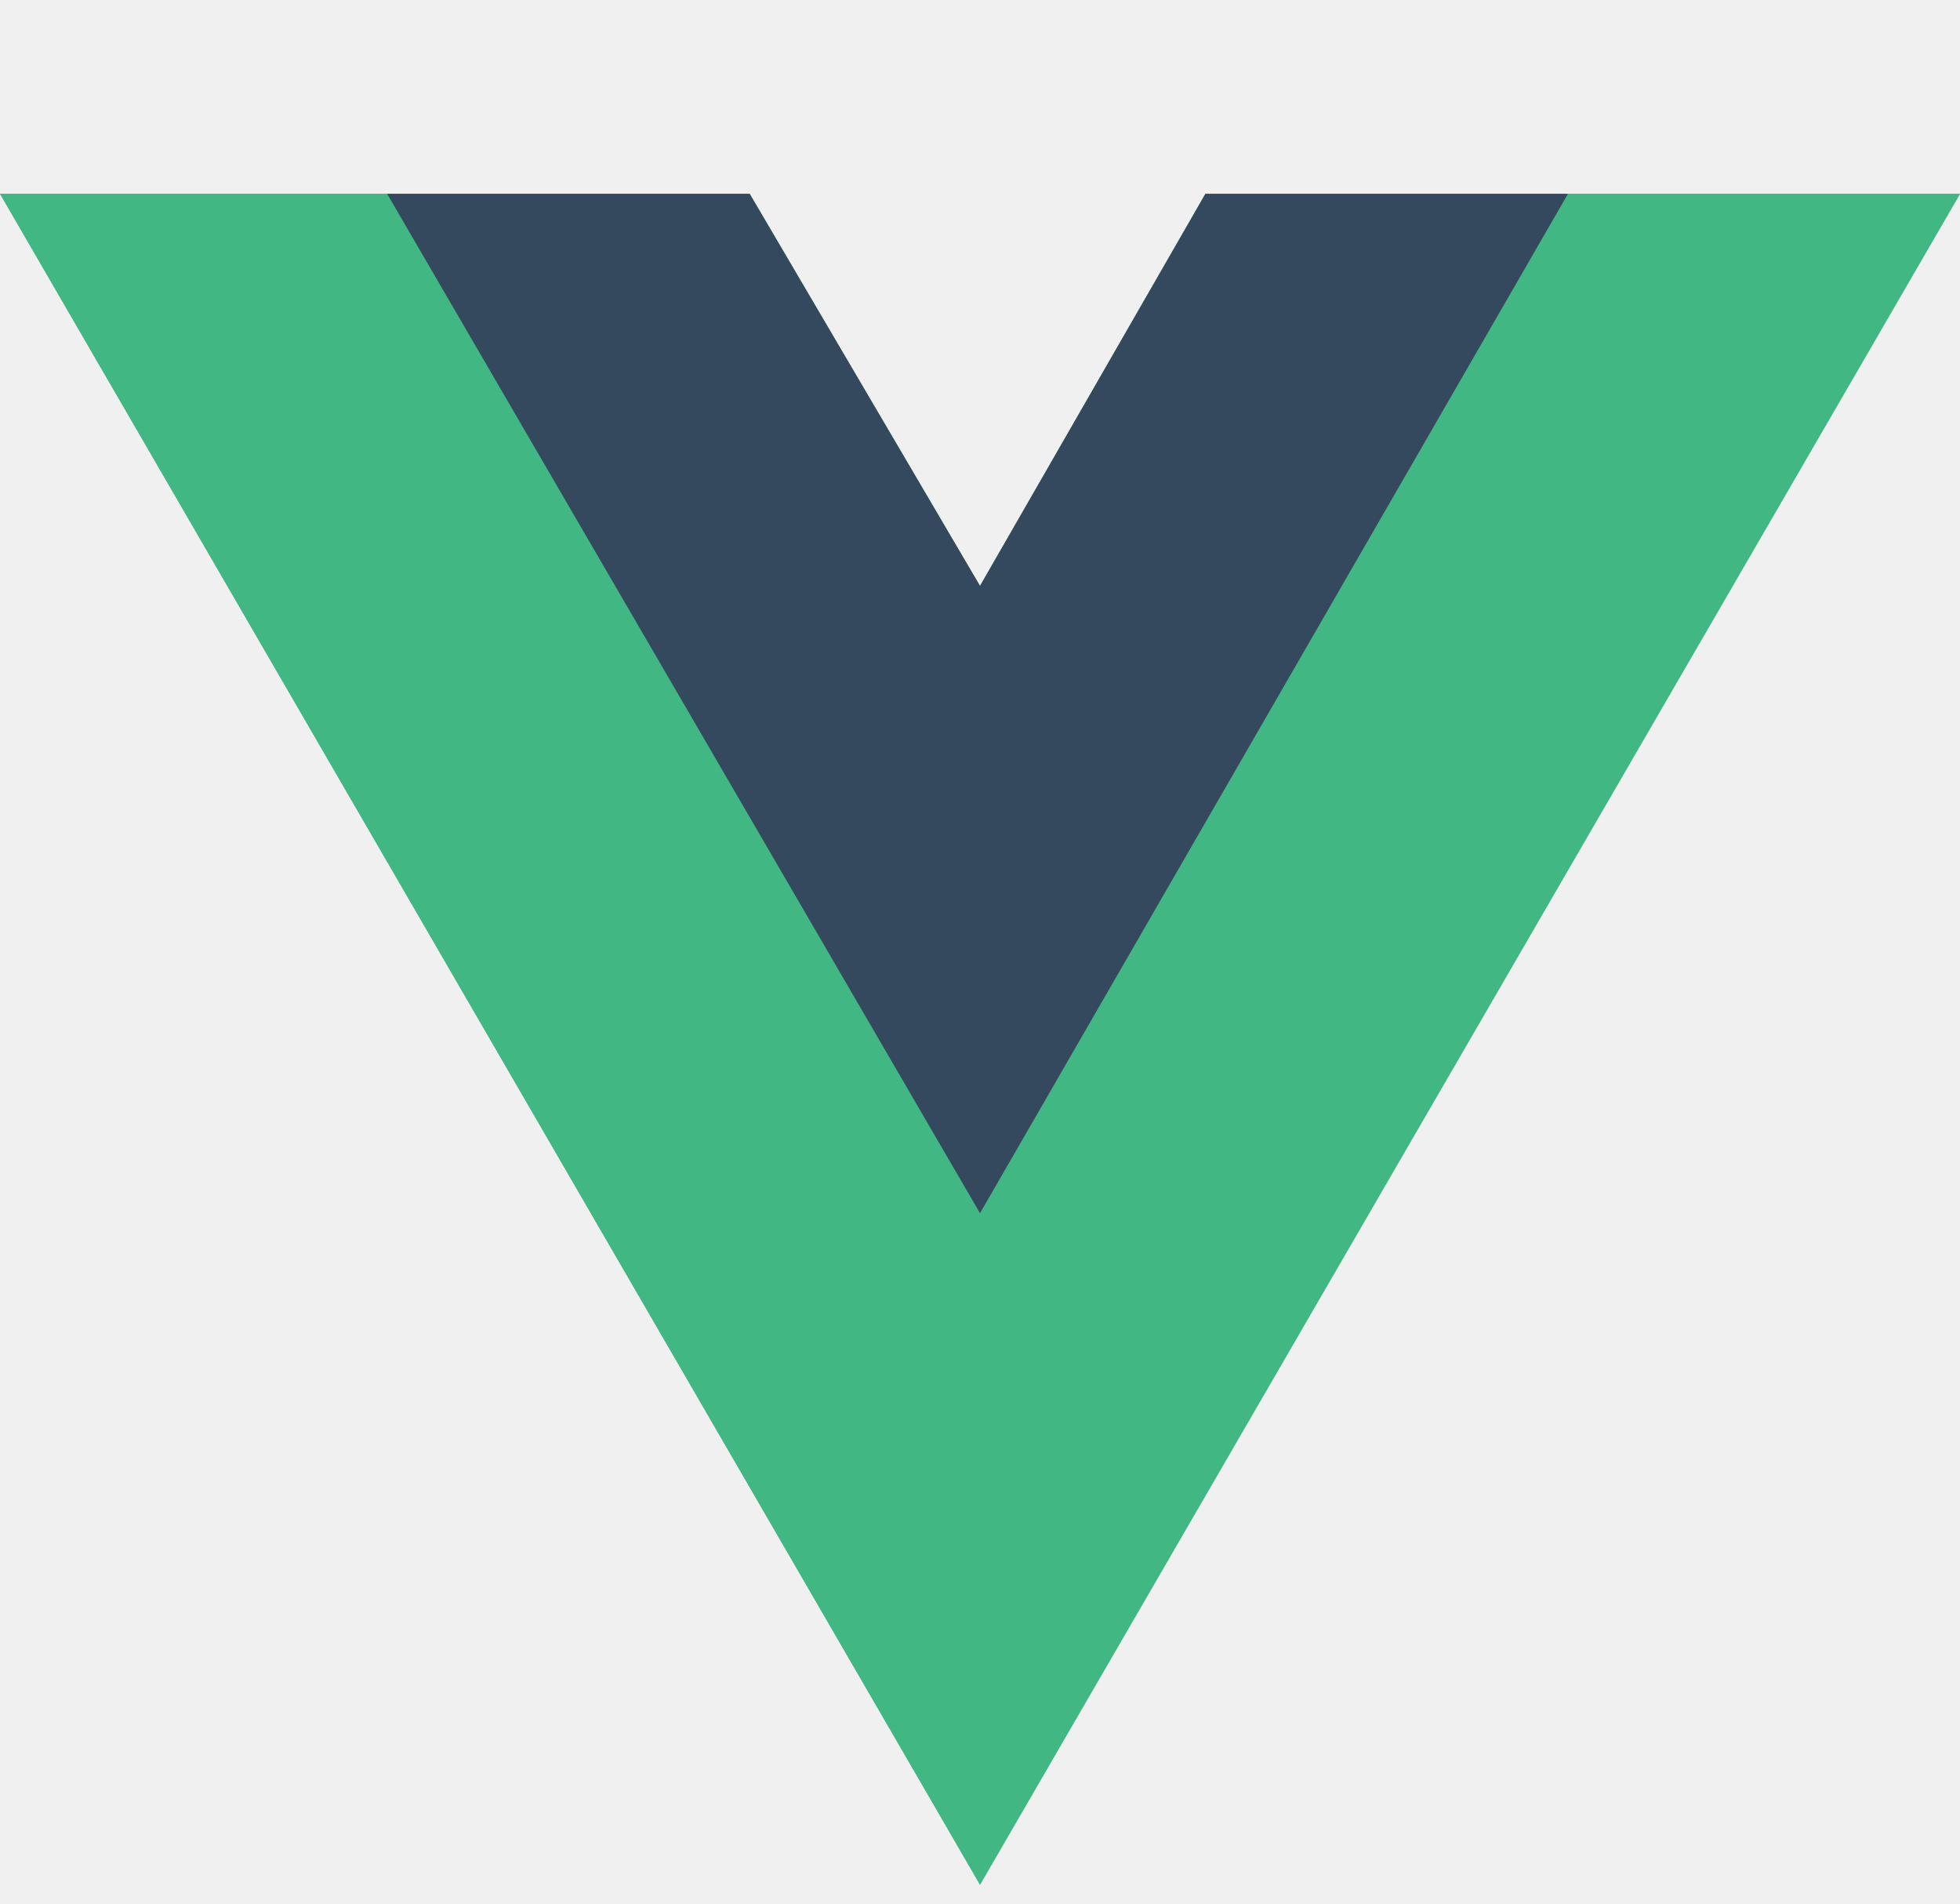
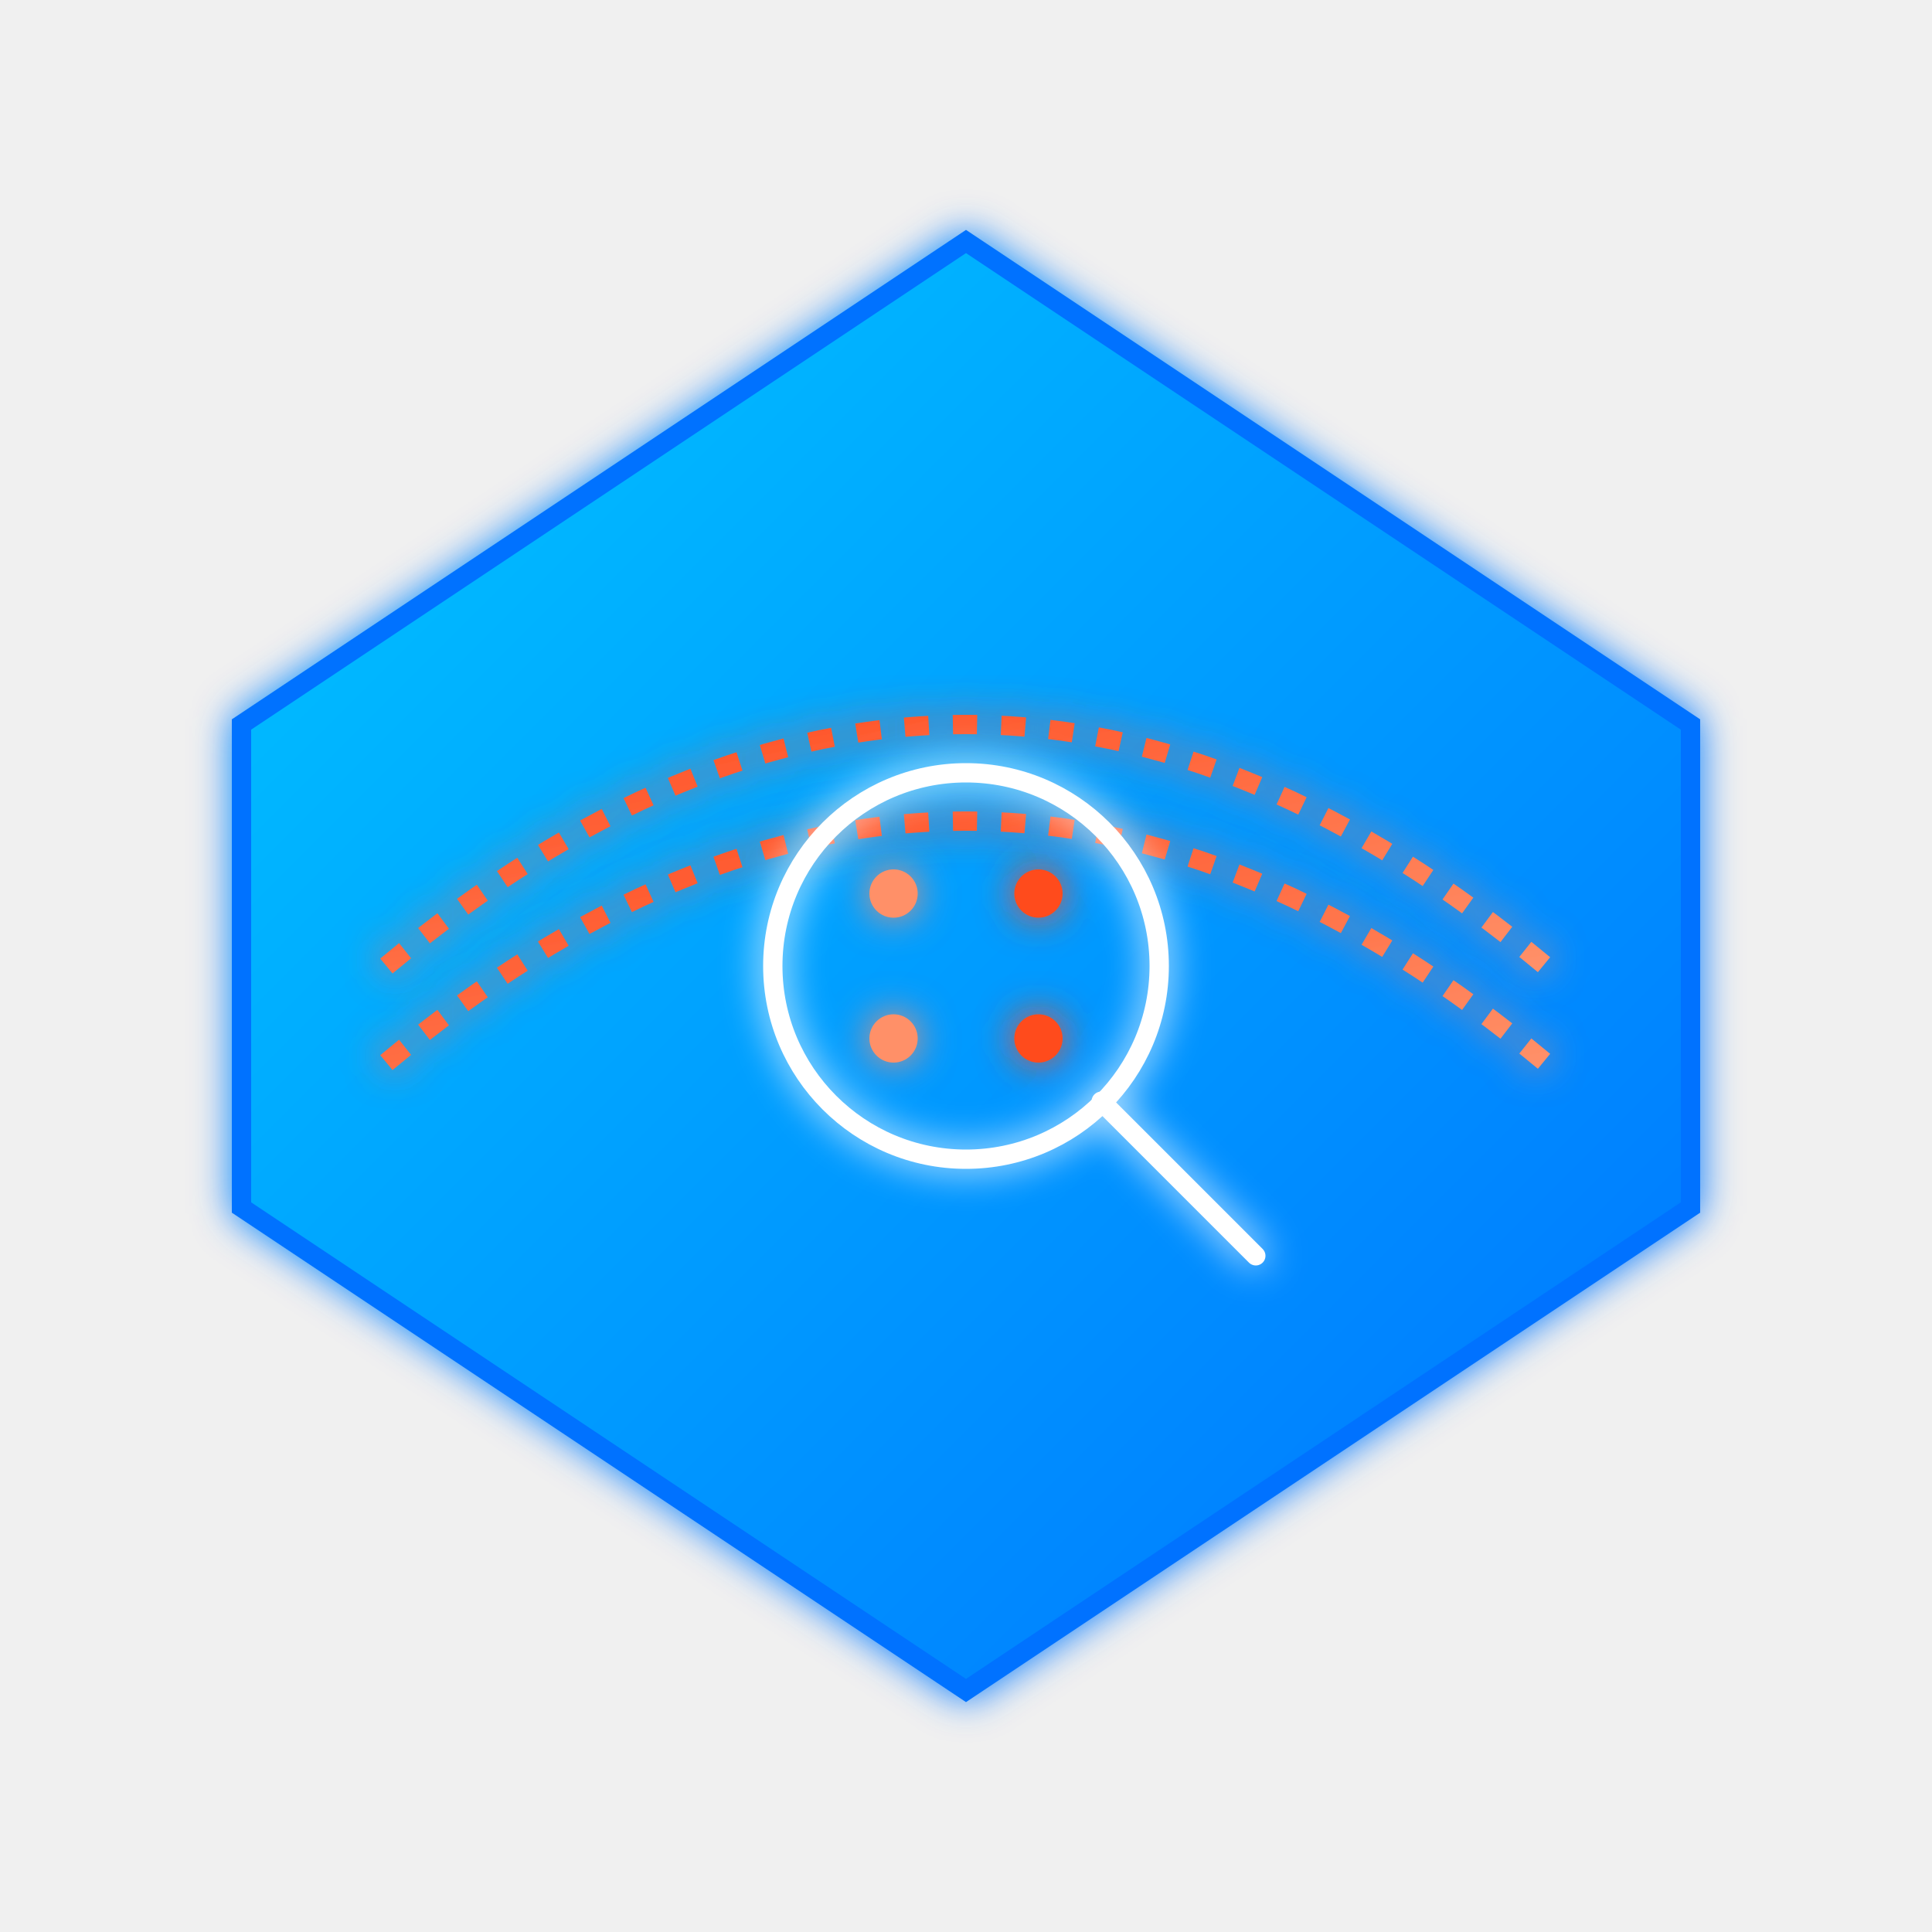
- <svg xmlns="http://www.w3.org/2000/svg" aria-hidden="true" role="img" class="iconify iconify--logos" width="37.07" height="36" preserveAspectRatio="xMidYMid meet" viewBox="0 0 256 198">
-   <path fill="#41B883" d="M204.8 0H256L128 220.8L0 0h97.92L128 51.2L157.44 0h47.36Z" />
-   <path fill="#41B883" d="m0 0l128 220.8L256 0h-51.2L128 132.48L50.56 0H0Z" />
-   <path fill="#35495E" d="M50.56 0L128 133.12L204.8 0h-47.36L128 51.2L97.92 0H50.56Z" />
+ <svg xmlns="http://www.w3.org/2000/svg" viewBox="0 0 400 400">
+   <defs>
+     <linearGradient id="gradient1" x1="0%" y1="0%" x2="100%" y2="100%">
+       <stop offset="0%" stop-color="#00C6FF" />
+       <stop offset="100%" stop-color="#0072FF" />
+     </linearGradient>
+     <linearGradient id="gradient2" x1="0%" y1="0%" x2="100%" y2="100%">
+       <stop offset="0%" stop-color="#FF4B1F" />
+       <stop offset="100%" stop-color="#FF9068" />
+     </linearGradient>
+     <filter id="glow" x="-20%" y="-20%" width="140%" height="140%">
+       <feGaussianBlur stdDeviation="4" result="coloredBlur" />
+       <feMerge>
+         <feMergeNode in="coloredBlur" />
+         <feMergeNode in="SourceGraphic" />
+       </feMerge>
+     </filter>
+   </defs>
+   <polygon points="200,50 350,150 350,250 200,350 50,250 50,150" fill="url(#gradient1)" stroke="#0072FF" stroke-width="4" filter="url(#glow)" />
+   <path d="M80,200 Q200,100 320,200" stroke="url(#gradient2)" stroke-width="4" fill="none" stroke-dasharray="5,5" filter="url(#glow)" />
+   <path d="M80,220 Q200,120 320,220" stroke="url(#gradient2)" stroke-width="4" fill="none" stroke-dasharray="5,5" filter="url(#glow)" />
+   <g transform="translate(200,200)" filter="url(#glow)">
+     <circle cx="0" cy="0" r="40" fill="none" stroke="#FFFFFF" stroke-width="4" />
+     <line x1="28" y1="28" x2="60" y2="60" stroke="#FFFFFF" stroke-width="4" stroke-linecap="round" />
+     <circle cx="-15" cy="-15" r="5" fill="#FF9068" />
+     <circle cx="15" cy="-15" r="5" fill="#FF4B1F" />
+     <circle cx="-15" cy="15" r="5" fill="#FF9068" />
+     <circle cx="15" cy="15" r="5" fill="#FF4B1F" />
+   </g>
</svg>
